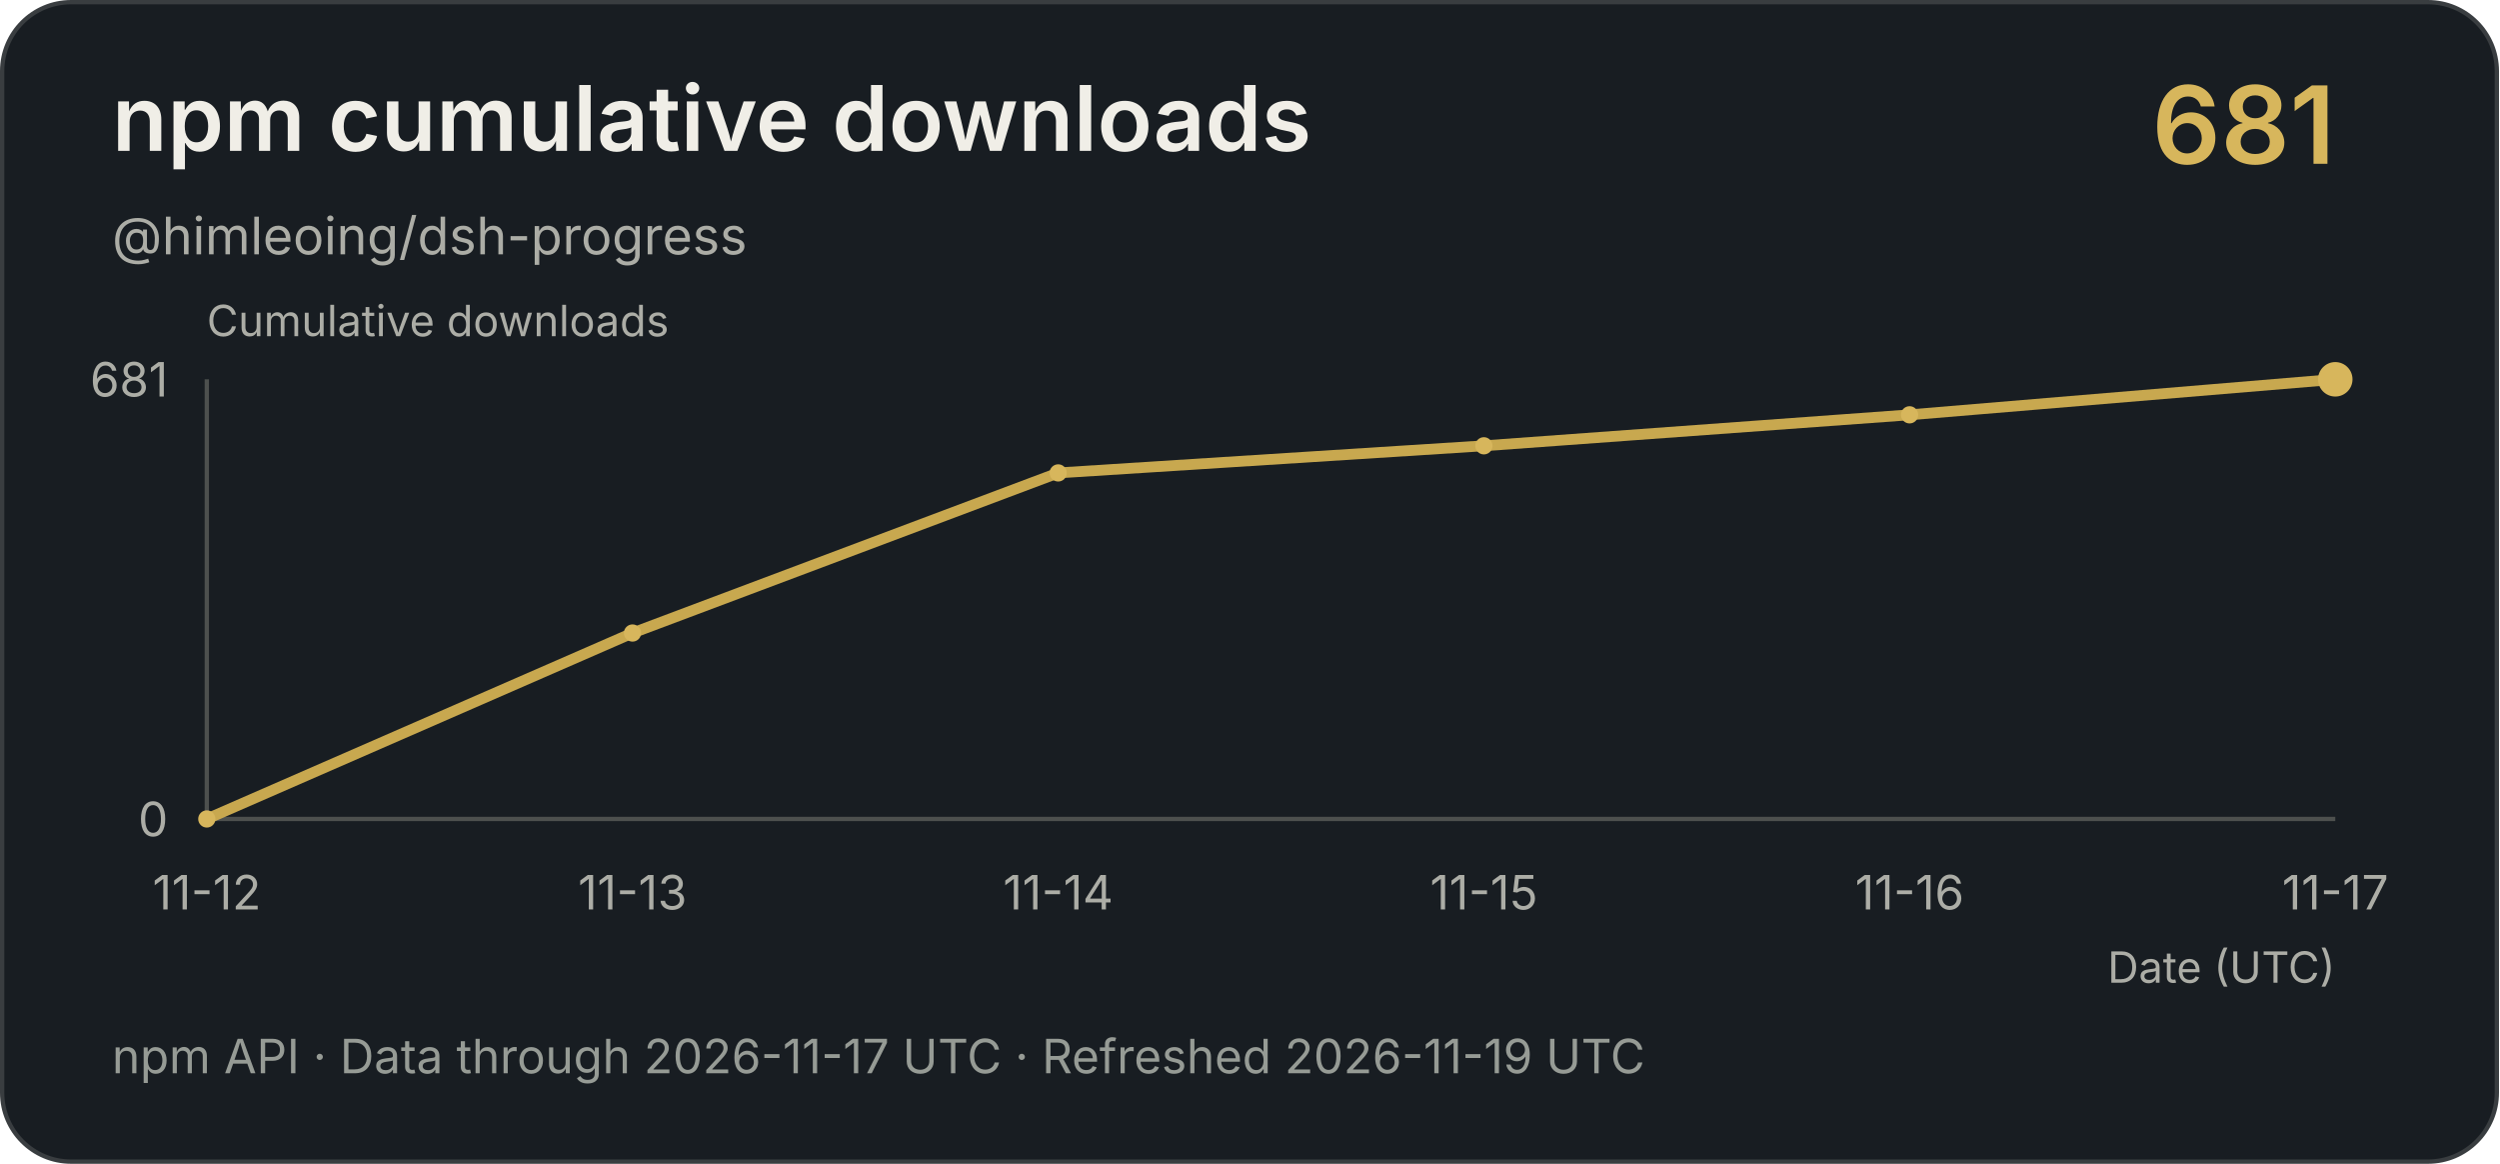
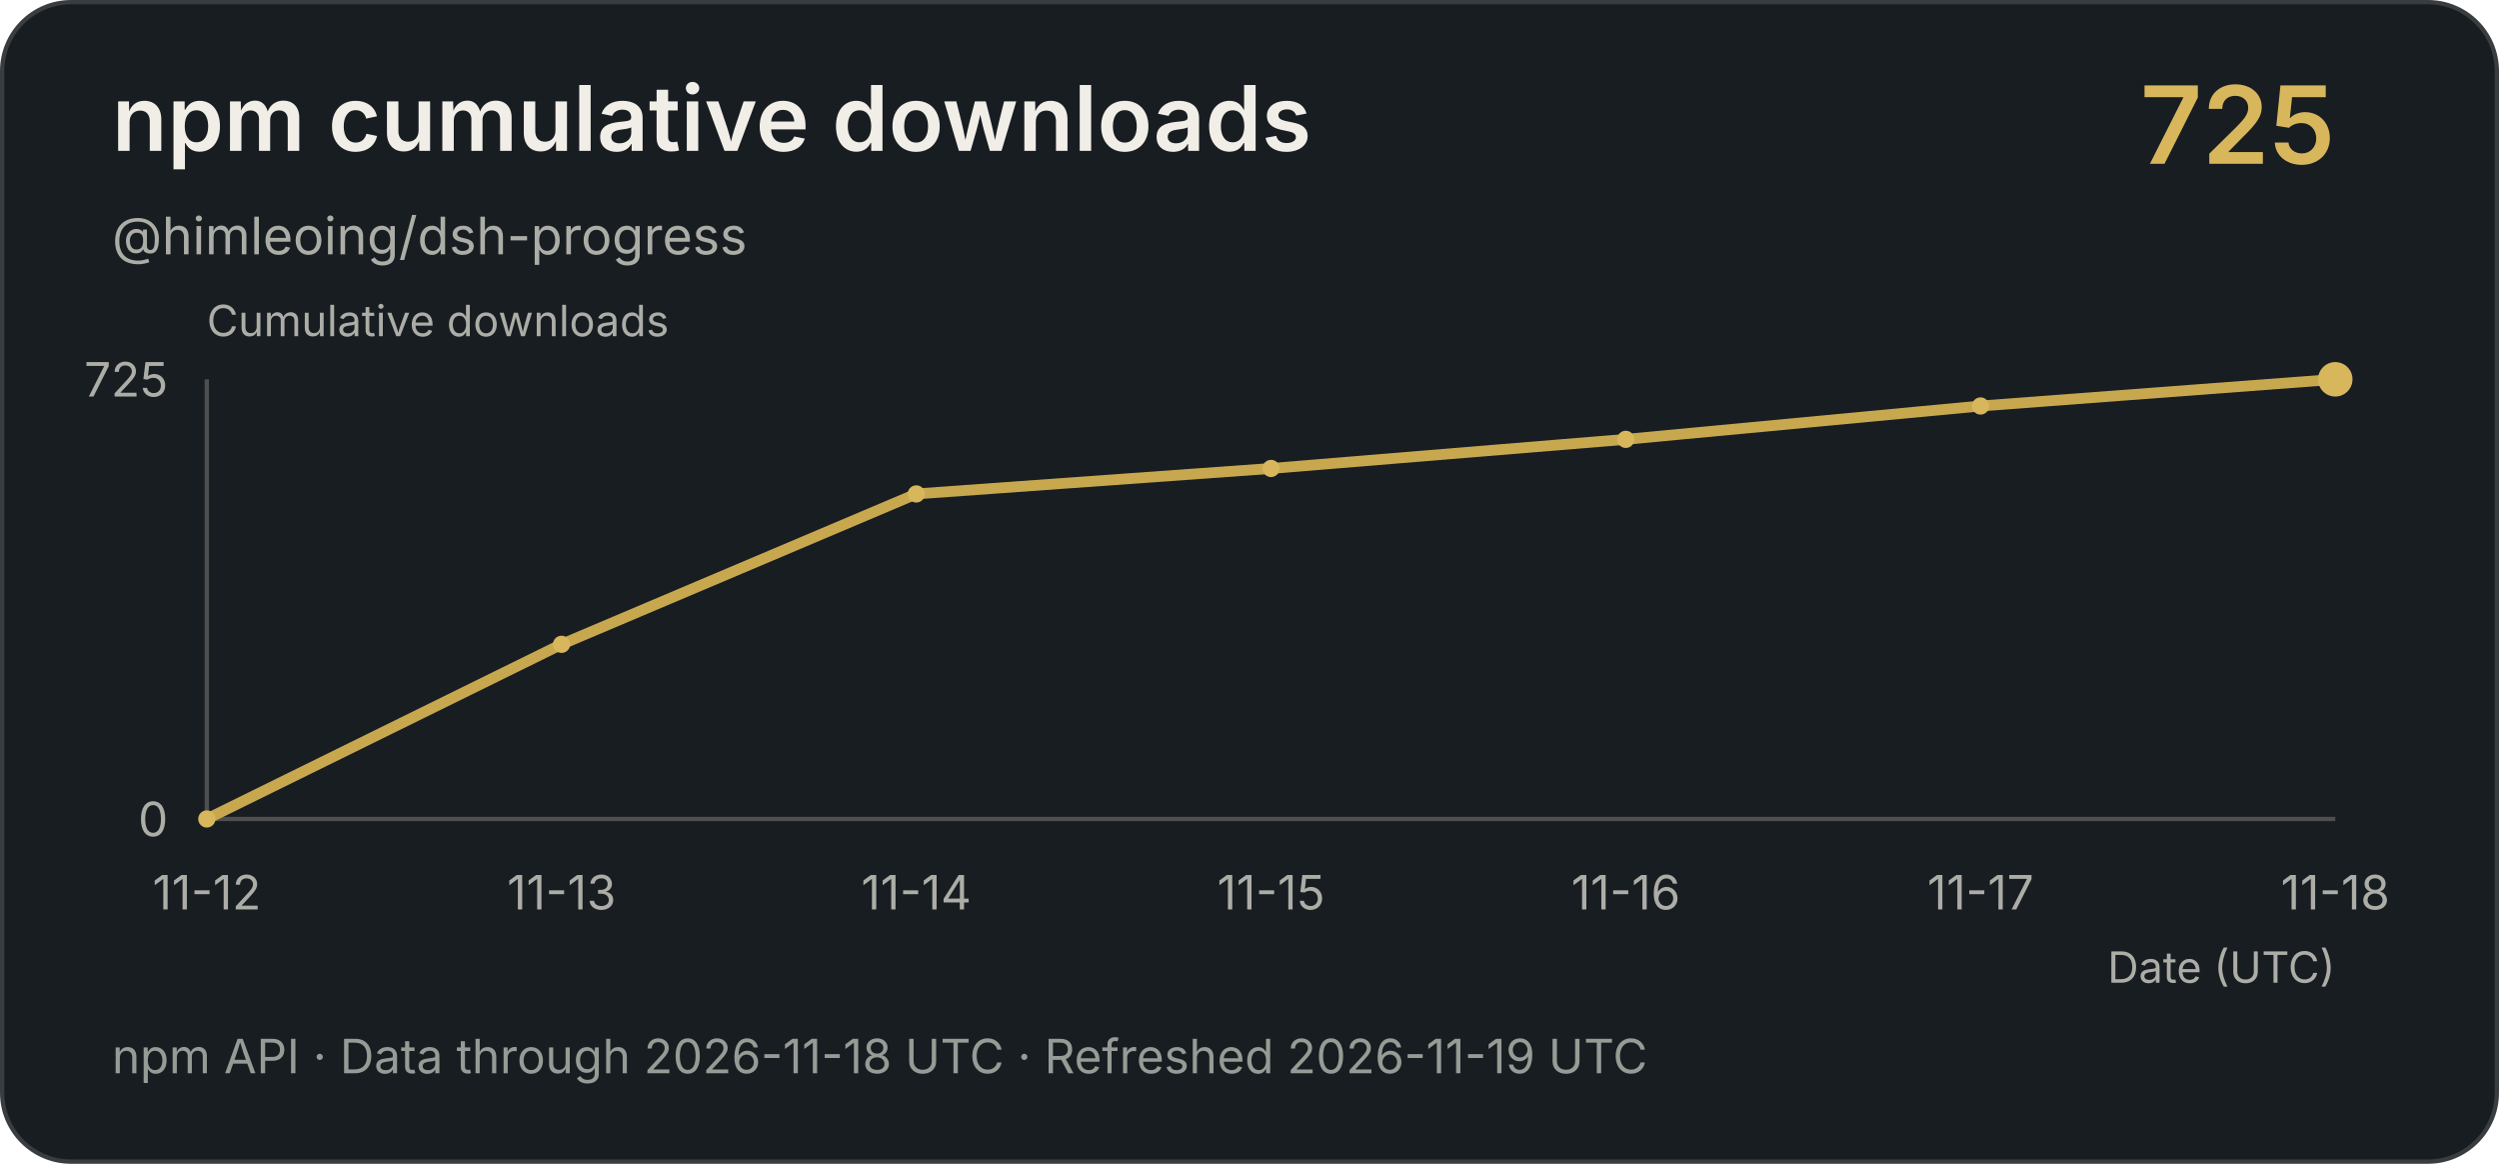
<svg xmlns="http://www.w3.org/2000/svg" width="580" height="270" viewBox="0 0 580 270" role="img" aria-label="npm cumulative downloads">
  <rect x=".5" y=".5" width="579" height="269" rx="16" fill="#181d22" stroke="#393d40" />
  <g font-family="-apple-system,BlinkMacSystemFont,Segoe UI,sans-serif">
    <text x="26" y="35" fill="#f0eee7" font-size="21" font-weight="600">npm cumulative downloads</text>
    <text x="26" y="59" fill="#acada6" font-size="12">@himleoing/dsh-progress</text>
-     <text x="542" y="38" text-anchor="end" fill="#d7b65c" font-size="25" font-weight="600">681</text>
+     <text x="542" y="38" text-anchor="end" fill="#d7b65c" font-size="25" font-weight="600">725</text>
    <text x="48" y="78" fill="#acada6" font-size="10">Cumulative downloads</text>
    <text x="542" y="228" text-anchor="end" fill="#acada6" font-size="10">Date (UTC)</text>
    <path d="M48 88V190H542" fill="none" stroke="#4d504e" />
-     <text x="39" y="92" text-anchor="end" fill="#acada6" font-size="11">681</text>
+     <text x="39" y="92" text-anchor="end" fill="#acada6" font-size="11">725</text>
    <text x="39" y="194" text-anchor="end" fill="#acada6" font-size="11">0</text>
-     <polyline points="48,190 146.8,146.863 245.6,109.718 344.4,103.427 443.2,96.238 542,88" fill="none" stroke="#c8a84f" stroke-width="2.5" />
+     <polyline points="48,190 130.333,149.481 212.667,114.59 295,108.681 377.333,101.928 459.667,94.19 542,88" fill="none" stroke="#c8a84f" stroke-width="2.5" />
    <circle cx="48" cy="190" r="2" fill="#d7b65c" />
-     <circle cx="146.8" cy="146.863" r="2" fill="#d7b65c" />
-     <circle cx="245.6" cy="109.718" r="2" fill="#d7b65c" />
-     <circle cx="344.4" cy="103.427" r="2" fill="#d7b65c" />
-     <circle cx="443.2" cy="96.238" r="2" fill="#d7b65c" />
+     <circle cx="130.333" cy="149.481" r="2" fill="#d7b65c" />
+     <circle cx="212.667" cy="114.59" r="2" fill="#d7b65c" />
+     <circle cx="295" cy="108.681" r="2" fill="#d7b65c" />
+     <circle cx="377.333" cy="101.928" r="2" fill="#d7b65c" />
+     <circle cx="459.667" cy="94.19" r="2" fill="#d7b65c" />
    <circle cx="542" cy="88" r="4" fill="#d7b65c" />
    <text x="48" y="211" text-anchor="middle" fill="#acada6" font-size="11">11-12</text>
-     <text x="146.8" y="211" text-anchor="middle" fill="#acada6" font-size="11">11-13</text>
-     <text x="245.6" y="211" text-anchor="middle" fill="#acada6" font-size="11">11-14</text>
-     <text x="344.4" y="211" text-anchor="middle" fill="#acada6" font-size="11">11-15</text>
-     <text x="443.2" y="211" text-anchor="middle" fill="#acada6" font-size="11">11-16</text>
-     <text x="542" y="211" text-anchor="middle" fill="#acada6" font-size="11">11-17</text>
-     <text x="26" y="249" fill="#969b95" font-size="11">npm API · Data through 2026-11-17 UTC · Refreshed 2026-11-19 UTC</text>
+     <text x="130.333" y="211" text-anchor="middle" fill="#acada6" font-size="11">11-13</text>
+     <text x="212.667" y="211" text-anchor="middle" fill="#acada6" font-size="11">11-14</text>
+     <text x="295" y="211" text-anchor="middle" fill="#acada6" font-size="11">11-15</text>
+     <text x="377.333" y="211" text-anchor="middle" fill="#acada6" font-size="11">11-16</text>
+     <text x="459.667" y="211" text-anchor="middle" fill="#acada6" font-size="11">11-17</text>
+     <text x="542" y="211" text-anchor="middle" fill="#acada6" font-size="11">11-18</text>
+     <text x="26" y="249" fill="#969b95" font-size="11">npm API · Data through 2026-11-18 UTC · Refreshed 2026-11-19 UTC</text>
  </g>
</svg>
